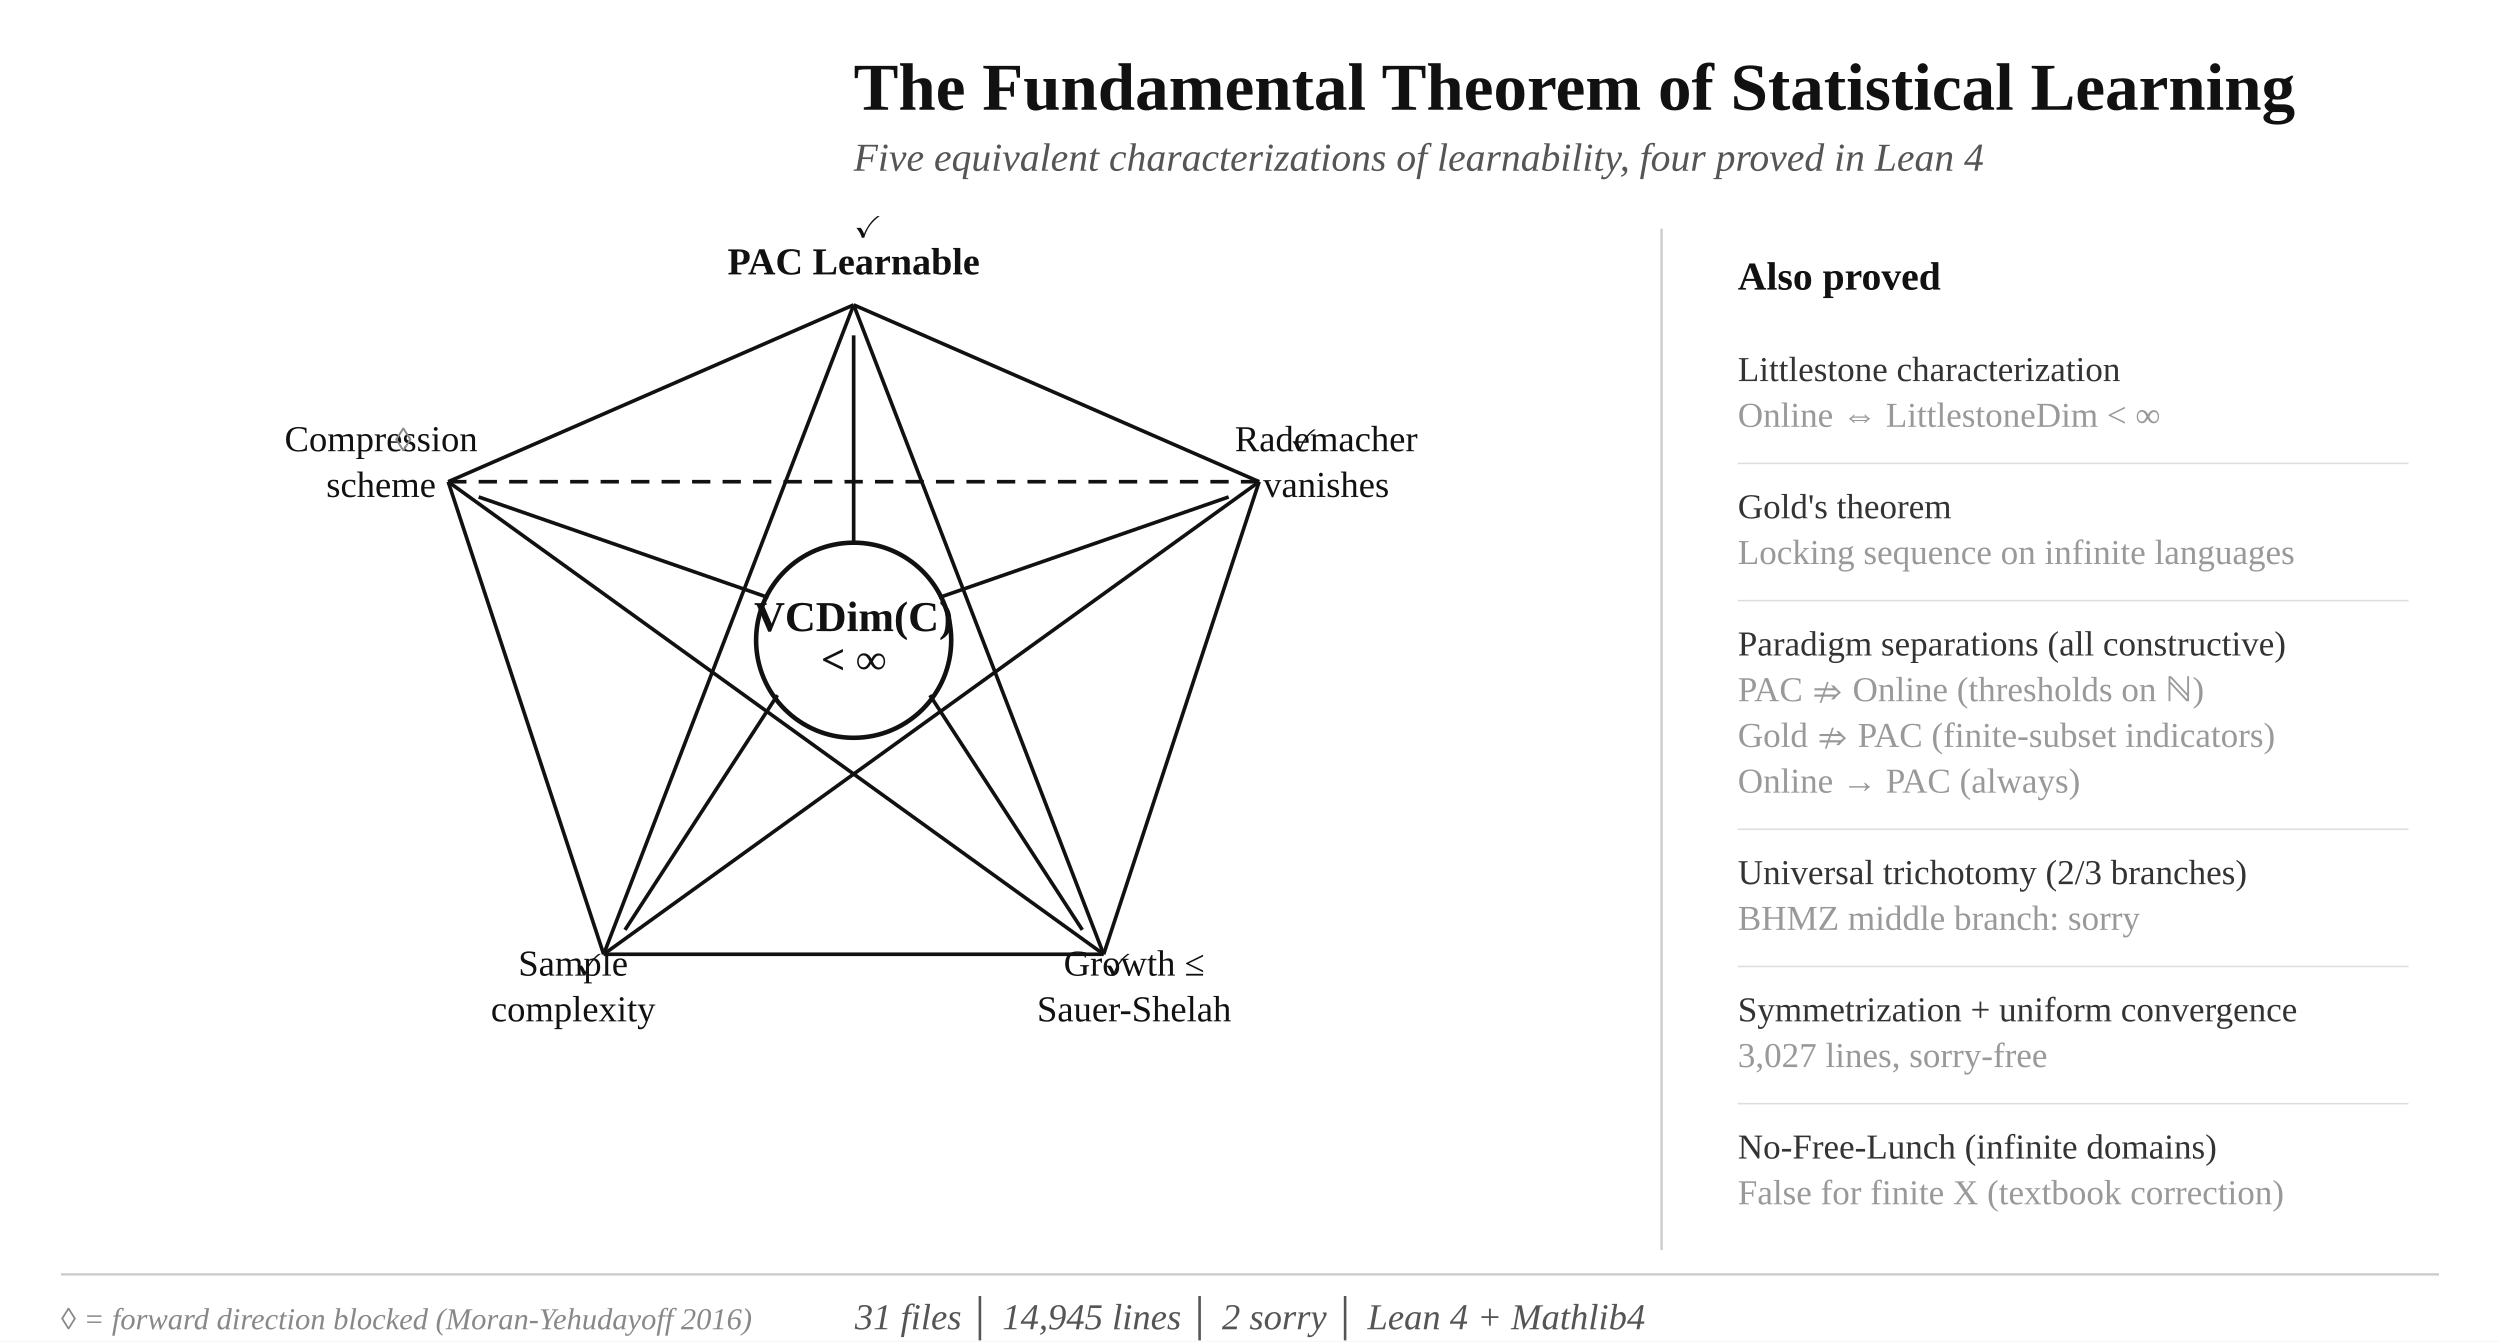
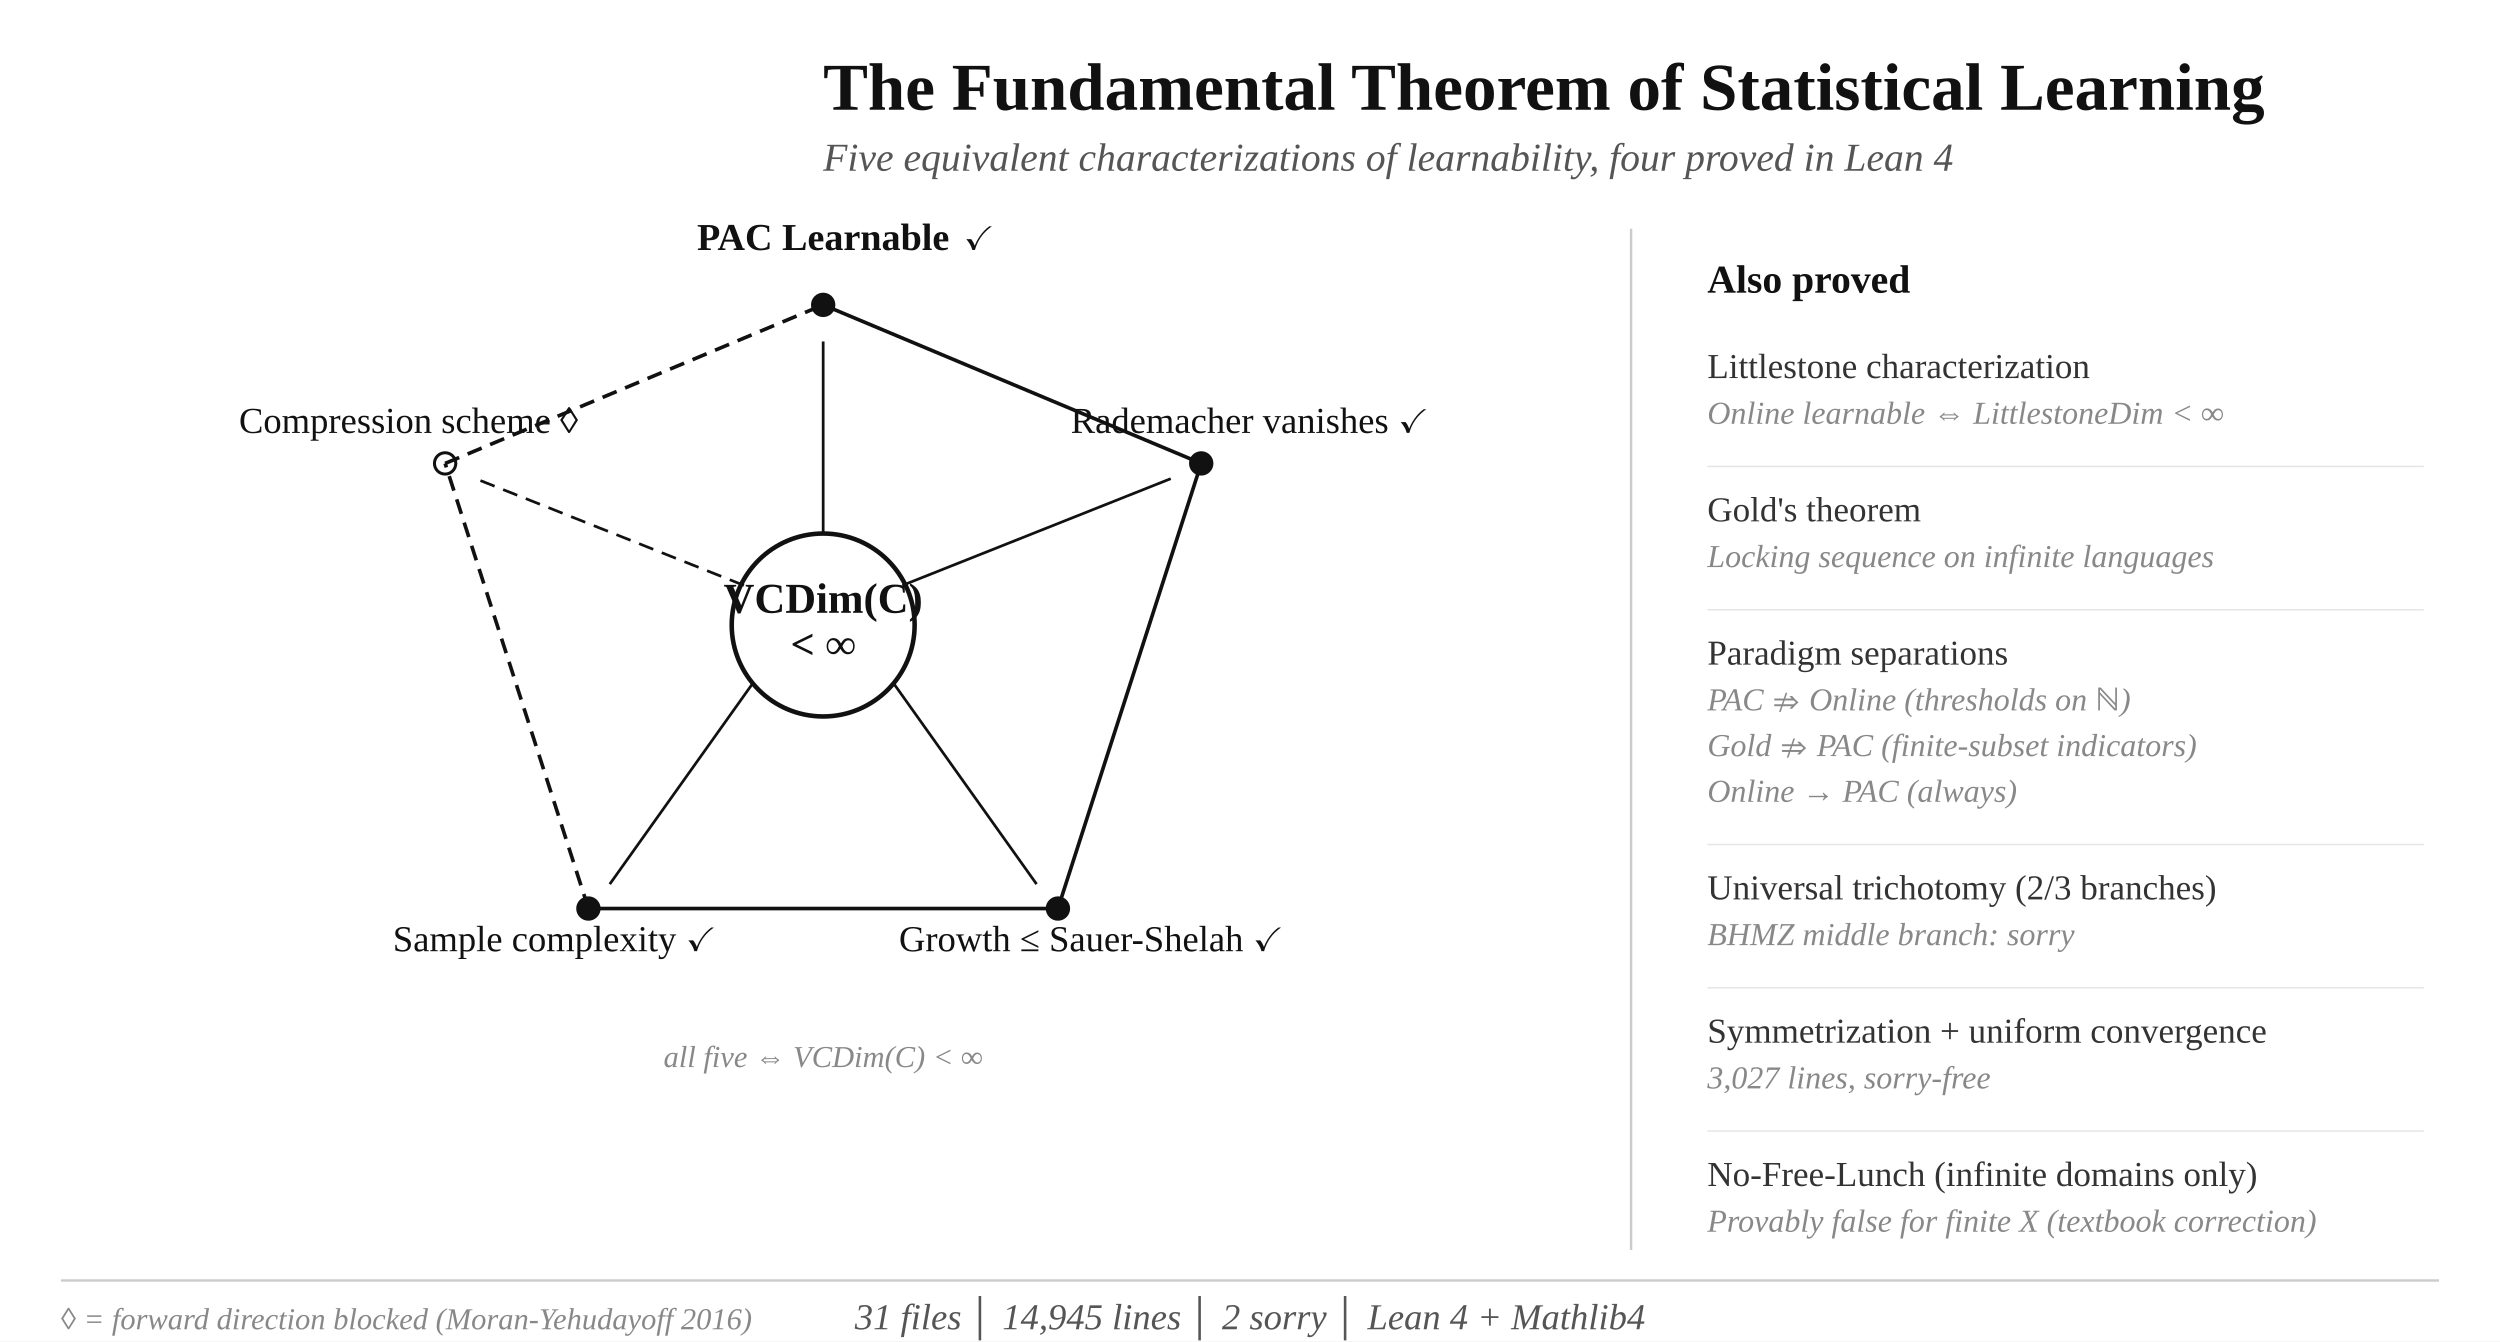
<svg xmlns="http://www.w3.org/2000/svg" viewBox="0 0 820 440" font-family="'Times New Roman','Georgia','Palatino',serif">
  <style>
    .title{font-size:22px;font-weight:bold;fill:#111}
    .sub{font-size:13px;fill:#555;font-style:italic}
    .node{font-size:12px;fill:#111;text-anchor:middle}
    .nodeb{font-size:12.5px;fill:#111;text-anchor:middle;font-weight:bold}
    .hub{font-size:14px;fill:#111;text-anchor:middle;font-weight:bold}
    .edge{stroke:#111;stroke-width:1.2;fill:none}
-     .sorry-edge{stroke:#111;stroke-width:1.2;fill:none;stroke-dasharray:6 4}
+     .spoke{stroke:#111;stroke-width:0.9;fill:none}
+     .spoke-sorry{stroke:#111;stroke-width:0.9;fill:none;stroke-dasharray:5 3}
    .side-title{font-size:13px;fill:#111;font-weight:bold}
    .side-item{font-size:11.5px;fill:#333}
-     .side-sep{font-size:11.5px;fill:#999}
-     .check{font-size:11px;fill:#111}
-     .sorry-mark{font-size:11px;fill:#888;font-style:italic}
+     .side-detail{font-size:10.5px;fill:#888;font-style:italic}
+     .check{font-size:12px;fill:#111}
+     .sorry-mark{font-size:12px;fill:#999}
    .stat{font-size:12px;fill:#555;font-style:italic;text-anchor:middle}
    .footnote{font-size:10px;fill:#888;font-style:italic}
  </style>
  <rect width="820" height="440" fill="#fff" />
-   <text x="280" y="36" class="title">The Fundamental Theorem of Statistical Learning</text>
-   <text x="280" y="56" class="sub">Five equivalent characterizations of learnability, four proved in Lean 4</text>
-   <line x1="280" y1="100" x2="413" y2="158" class="edge" />
-   <line x1="413" y1="158" x2="362" y2="313" class="edge" />
-   <line x1="362" y1="313" x2="198" y2="313" class="edge" />
-   <line x1="198" y1="313" x2="147" y2="158" class="edge" />
-   <line x1="147" y1="158" x2="280" y2="100" class="edge" />
-   <line x1="280" y1="100" x2="362" y2="313" class="edge" stroke-width="0.6" stroke="#bbb" />
-   <line x1="280" y1="100" x2="198" y2="313" class="edge" stroke-width="0.6" stroke="#bbb" />
-   <line x1="413" y1="158" x2="198" y2="313" class="edge" stroke-width="0.6" stroke="#bbb" />
-   <line x1="413" y1="158" x2="147" y2="158" class="sorry-edge" stroke-width="0.6" stroke="#bbb" />
-   <line x1="362" y1="313" x2="147" y2="158" class="edge" stroke-width="0.6" stroke="#bbb" />
-   <circle cx="280" cy="210" r="32" fill="none" stroke="#111" stroke-width="1.5" />
-   <text x="280" y="207" class="hub">VCDim(C)</text>
-   <text x="280" y="221" class="hub" font-size="12">&lt; ∞</text>
-   <line x1="280" y1="178" x2="280" y2="110" class="edge" />
-   <line x1="308" y1="196" x2="403" y2="163" class="edge" />
-   <line x1="305" y1="228" x2="355" y2="305" class="edge" />
-   <line x1="255" y1="228" x2="205" y2="305" class="edge" />
-   <line x1="252" y1="196" x2="157" y2="163" class="edge" />
-   <text x="280" y="90" class="nodeb">PAC Learnable</text>
-   <text x="280" y="78" class="check">✓</text>
-   <text x="435" y="148" class="node" text-anchor="start">Rademacher</text>
-   <text x="435" y="163" class="node" text-anchor="start">vanishes</text>
-   <text x="423" y="148" class="check">✓</text>
-   <text x="372" y="320" class="node" text-anchor="start">Growth ≤</text>
-   <text x="372" y="335" class="node" text-anchor="start">Sauer-Shelah</text>
-   <text x="362" y="320" class="check">✓</text>
-   <text x="188" y="320" class="node" text-anchor="end">Sample</text>
-   <text x="188" y="335" class="node" text-anchor="end">complexity</text>
-   <text x="198" y="320" class="check" text-anchor="end">✓</text>
-   <text x="125" y="148" class="node" text-anchor="end">Compression</text>
-   <text x="125" y="163" class="node" text-anchor="end">scheme</text>
-   <text x="135" y="148" class="sorry-mark" text-anchor="end">◊</text>
-   <line x1="545" y1="75" x2="545" y2="410" stroke="#ccc" stroke-width="0.8" />
-   <text x="570" y="95" class="side-title">Also proved</text>
-   <text x="570" y="125" class="side-item">Littlestone characterization</text>
-   <text x="570" y="140" class="side-sep">Online ⇔ LittlestoneDim &lt; ∞</text>
-   <line x1="570" y1="152" x2="790" y2="152" stroke="#ddd" stroke-width="0.5" />
-   <text x="570" y="170" class="side-item">Gold's theorem</text>
-   <text x="570" y="185" class="side-sep">Locking sequence on infinite languages</text>
-   <line x1="570" y1="197" x2="790" y2="197" stroke="#ddd" stroke-width="0.5" />
-   <text x="570" y="215" class="side-item">Paradigm separations (all constructive)</text>
-   <text x="570" y="230" class="side-sep">PAC ⇏ Online (thresholds on ℕ)</text>
-   <text x="570" y="245" class="side-sep">Gold ⇏ PAC (finite-subset indicators)</text>
-   <text x="570" y="260" class="side-sep">Online → PAC (always)</text>
-   <line x1="570" y1="272" x2="790" y2="272" stroke="#ddd" stroke-width="0.5" />
-   <text x="570" y="290" class="side-item">Universal trichotomy (2/3 branches)</text>
-   <text x="570" y="305" class="side-sep">BHMZ middle branch: sorry</text>
-   <line x1="570" y1="317" x2="790" y2="317" stroke="#ddd" stroke-width="0.5" />
-   <text x="570" y="335" class="side-item">Symmetrization + uniform convergence</text>
-   <text x="570" y="350" class="side-sep">3,027 lines, sorry-free</text>
-   <line x1="570" y1="362" x2="790" y2="362" stroke="#ddd" stroke-width="0.5" />
-   <text x="570" y="380" class="side-item">No-Free-Lunch (infinite domains)</text>
-   <text x="570" y="395" class="side-sep">False for finite X (textbook correction)</text>
-   <line x1="20" y1="418" x2="800" y2="418" stroke="#ccc" stroke-width="0.8" />
+   <text x="270" y="36" class="title">The Fundamental Theorem of Statistical Learning</text>
+   <text x="270" y="56" class="sub">Five equivalent characterizations of learnability, four proved in Lean 4</text>
+   <line x1="270" y1="100" x2="394" y2="152" class="edge" />
+   <line x1="394" y1="152" x2="347" y2="298" class="edge" />
+   <line x1="347" y1="298" x2="193" y2="298" class="edge" />
+   <line x1="193" y1="298" x2="146" y2="152" class="edge" stroke-dasharray="5 3" />
+   <line x1="146" y1="152" x2="270" y2="100" class="edge" stroke-dasharray="5 3" />
+   <circle cx="270" cy="205" r="30" fill="none" stroke="#111" stroke-width="1.5" />
+   <text x="270" y="201" class="hub">VCDim(C)</text>
+   <text x="270" y="216" class="hub" font-size="11">&lt; ∞</text>
+   <line x1="270" y1="175" x2="270" y2="112" class="spoke" />
+   <line x1="296" y1="192" x2="384" y2="157" class="spoke" />
+   <line x1="293" y1="224" x2="340" y2="290" class="spoke" />
+   <line x1="247" y1="224" x2="200" y2="290" class="spoke" />
+   <line x1="244" y1="192" x2="156" y2="157" class="spoke-sorry" />
+   <circle cx="270" cy="100" r="4" fill="#111" />
+   <circle cx="394" cy="152" r="4" fill="#111" />
+   <circle cx="347" cy="298" r="4" fill="#111" />
+   <circle cx="193" cy="298" r="4" fill="#111" />
+   <circle cx="146" cy="152" r="3.5" fill="none" stroke="#111" stroke-width="1" />
+   <text x="270" y="82" class="nodeb">PAC Learnable</text>
+   <text x="316" y="82" class="check">  ✓</text>
+   <text x="410" y="142" class="node" text-anchor="start">Rademacher vanishes  ✓</text>
+   <text x="358" y="312" class="node" text-anchor="start">Growth ≤ Sauer-Shelah  ✓</text>
+   <text x="182" y="312" class="node" text-anchor="end">Sample complexity  ✓</text>
+   <text x="134" y="142" class="node" text-anchor="end">Compression scheme  ◊</text>
+   <text x="270" y="350" style="font-size:10px;fill:#888;text-anchor:middle;font-style:italic">all five ⇔ VCDim(C) &lt; ∞</text>
+   <line x1="535" y1="75" x2="535" y2="410" stroke="#ccc" stroke-width="0.8" />
+   <text x="560" y="96" class="side-title">Also proved</text>
+   <text x="560" y="124" class="side-item">Littlestone characterization</text>
+   <text x="560" y="139" class="side-detail">Online learnable ⇔ LittlestoneDim &lt; ∞</text>
+   <line x1="560" y1="153" x2="795" y2="153" stroke="#e5e5e5" stroke-width="0.5" />
+   <text x="560" y="171" class="side-item">Gold's theorem</text>
+   <text x="560" y="186" class="side-detail">Locking sequence on infinite languages</text>
+   <line x1="560" y1="200" x2="795" y2="200" stroke="#e5e5e5" stroke-width="0.5" />
+   <text x="560" y="218" class="side-item">Paradigm separations</text>
+   <text x="560" y="233" class="side-detail">PAC ⇏ Online  (thresholds on ℕ)</text>
+   <text x="560" y="248" class="side-detail">Gold ⇏ PAC  (finite-subset indicators)</text>
+   <text x="560" y="263" class="side-detail">Online → PAC  (always)</text>
+   <line x1="560" y1="277" x2="795" y2="277" stroke="#e5e5e5" stroke-width="0.5" />
+   <text x="560" y="295" class="side-item">Universal trichotomy  (2/3 branches)</text>
+   <text x="560" y="310" class="side-detail">BHMZ middle branch: sorry</text>
+   <line x1="560" y1="324" x2="795" y2="324" stroke="#e5e5e5" stroke-width="0.5" />
+   <text x="560" y="342" class="side-item">Symmetrization + uniform convergence</text>
+   <text x="560" y="357" class="side-detail">3,027 lines, sorry-free</text>
+   <line x1="560" y1="371" x2="795" y2="371" stroke="#e5e5e5" stroke-width="0.5" />
+   <text x="560" y="389" class="side-item">No-Free-Lunch  (infinite domains only)</text>
+   <text x="560" y="404" class="side-detail">Provably false for finite X (textbook correction)</text>
+   <line x1="20" y1="420" x2="800" y2="420" stroke="#ccc" stroke-width="0.8" />
  <text x="410" y="436" class="stat">31 files  │  14,945 lines  │  2 sorry  │  Lean 4 + Mathlib4</text>
  <text x="20" y="436" class="footnote">◊ = forward direction blocked (Moran-Yehudayoff 2016)</text>
</svg>
